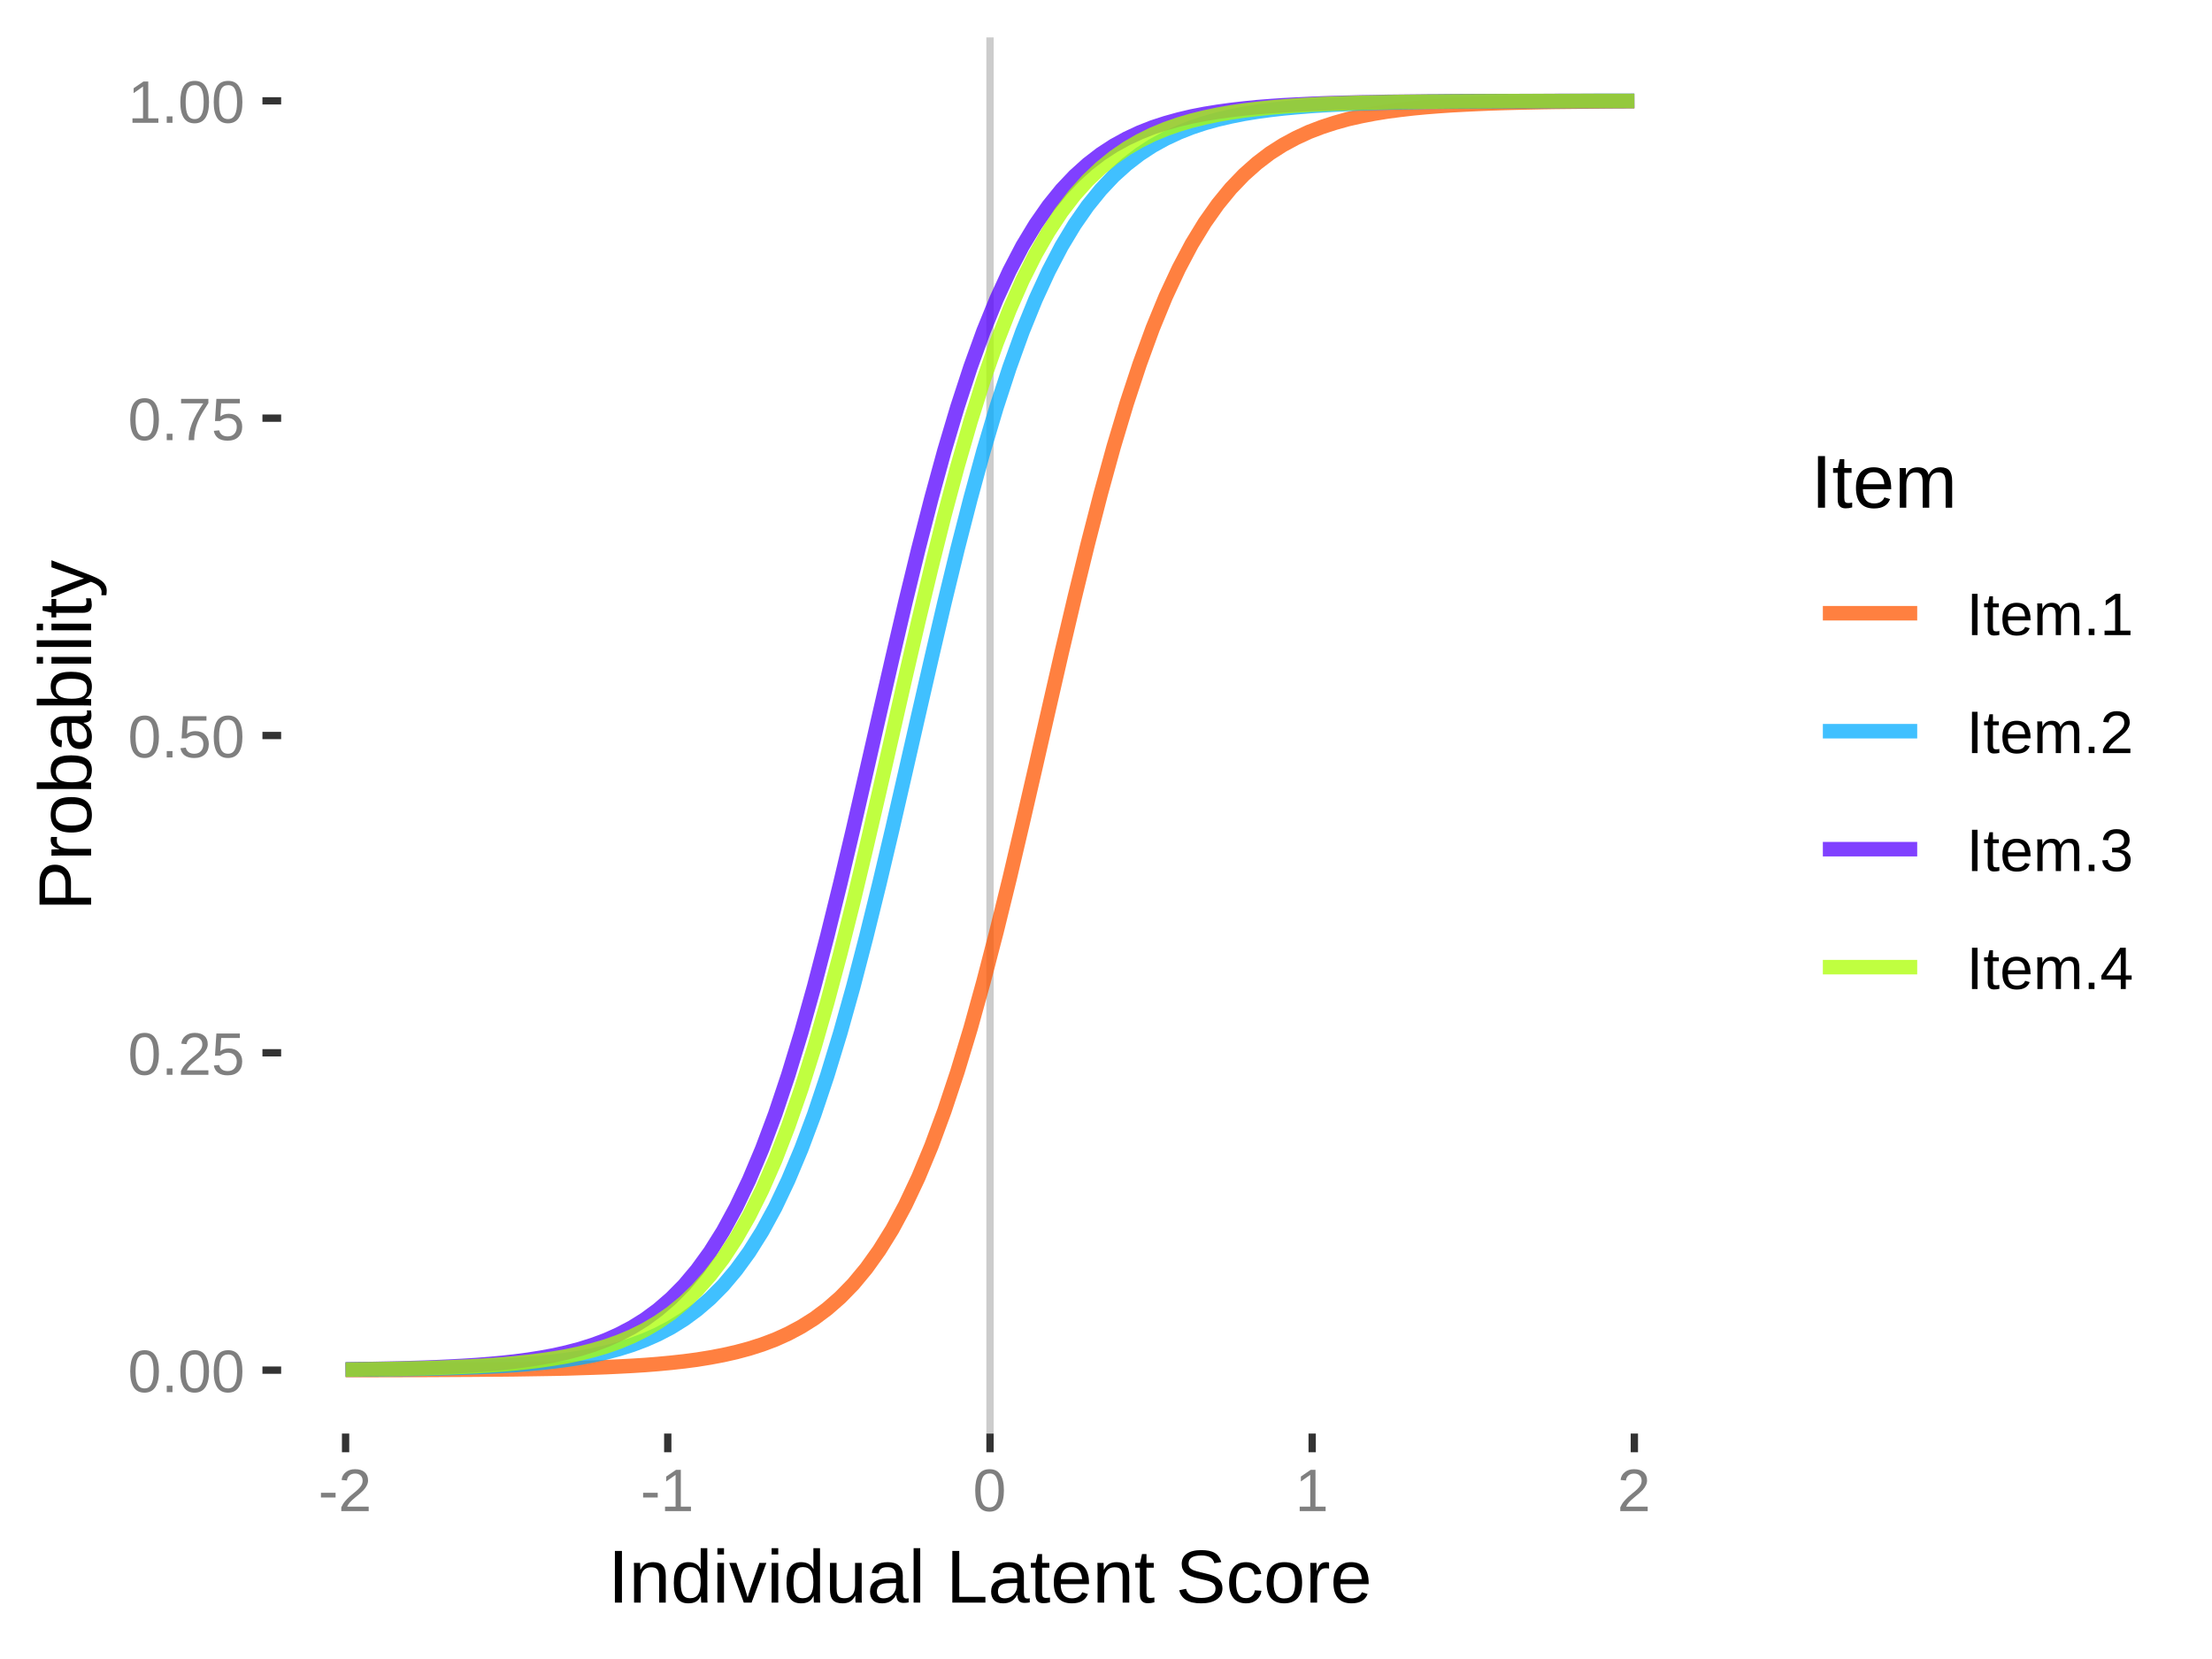
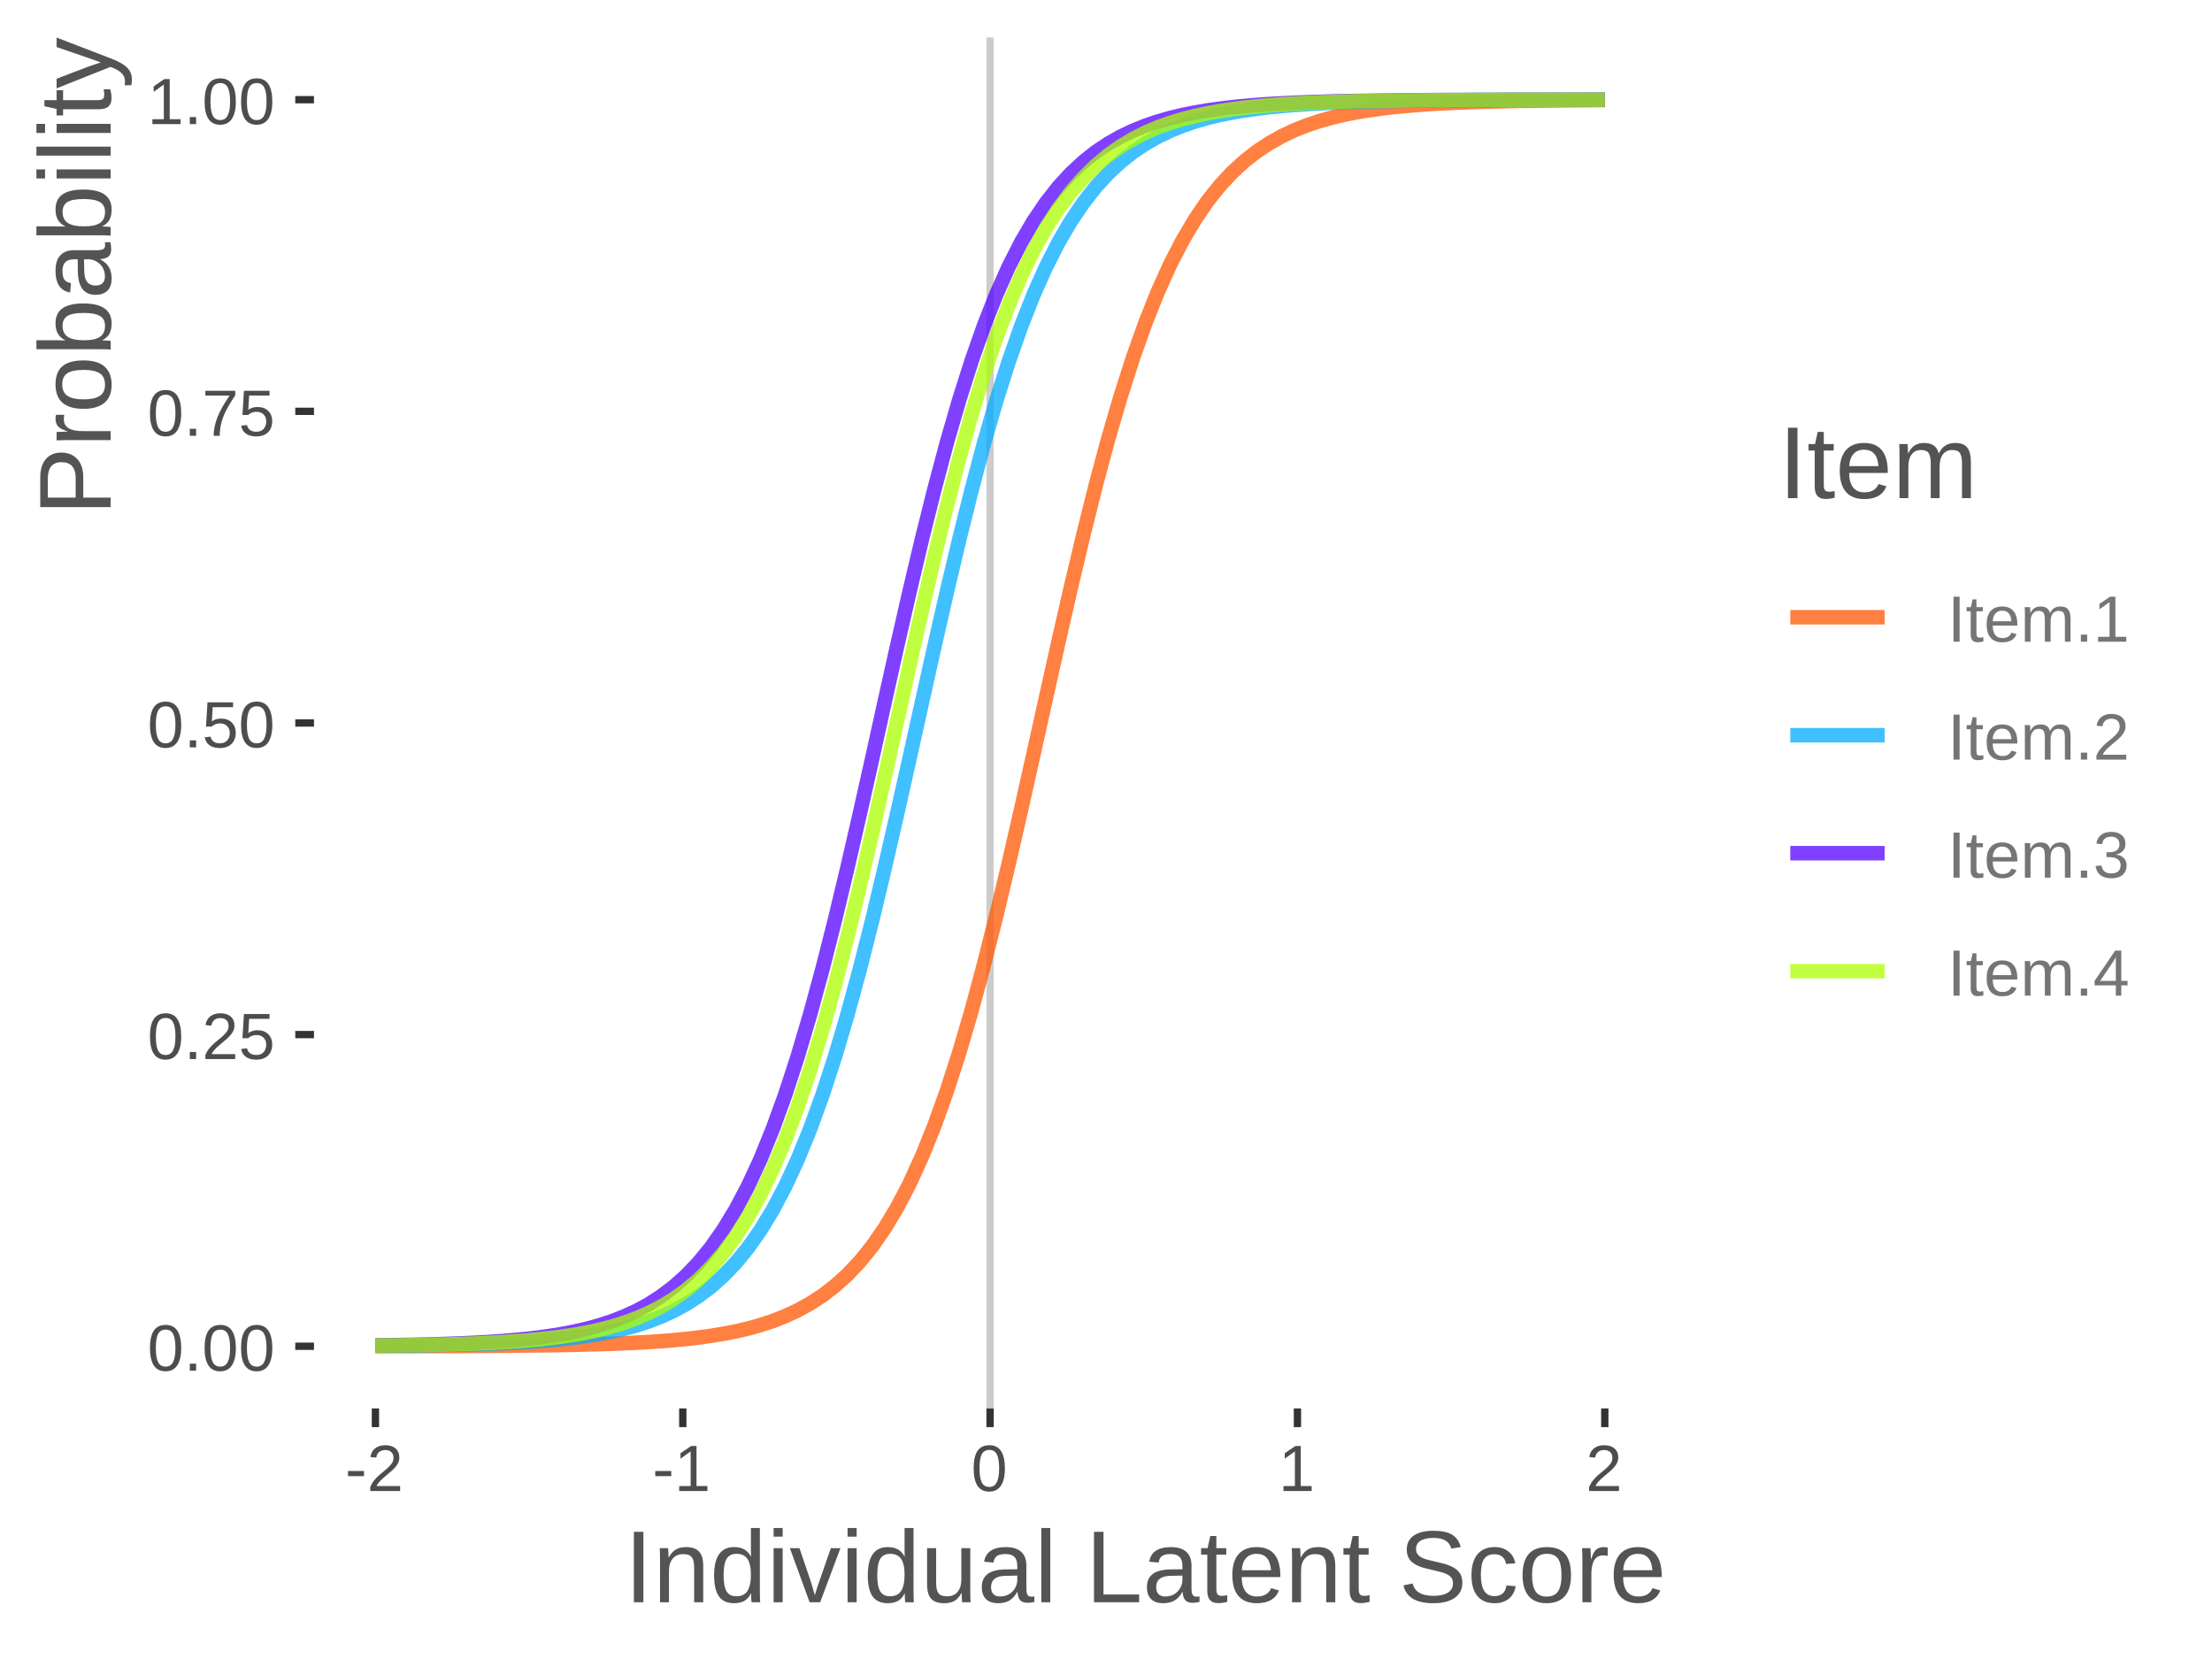
<svg xmlns="http://www.w3.org/2000/svg" viewBox="0 0 324.00 243.00">
  <defs>
    <style type="text/css">
    line, polyline, path, rect, circle {
      fill: none;
      stroke: #000000;
      stroke-linecap: round;
      stroke-linejoin: round;
      stroke-miterlimit: 10.00;
    }
  </style>
  </defs>
  <rect width="100%" height="100%" style="stroke: none; fill: none;" />
  <rect x="0.00" y="0.00" width="324.00" height="243.00" style="stroke-width: 1.07; stroke: none;" />
  <defs>
-     <clipPath id="cpNDEuMTgyM3wyNDguODMyfDIwOS45NzZ8NS40Nzk0NQ==">
-       <rect x="41.18" y="5.48" width="207.65" height="204.50" />
+     <clipPath id="cpNDUuOTg4fDI0NC4wNjF8MjA2LjMwNHw1LjQ3OTQ1">
+       <rect x="45.99" y="5.48" width="198.07" height="200.82" />
    </clipPath>
  </defs>
-   <line x1="145.01" y1="209.98" x2="145.01" y2="5.48" style="stroke-width: 1.07; stroke: #000000; stroke-opacity: 0.20; stroke-linecap: butt;" clip-path="url(#cpNDEuMTgyM3wyNDguODMyfDIwOS45NzZ8NS40Nzk0NQ==)" />
-   <polyline points="50.62,200.68 52.53,200.68 54.43,200.68 56.34,200.67 58.25,200.67 60.15,200.66 62.06,200.66 63.97,200.65 65.88,200.64 67.78,200.63 69.69,200.62 71.60,200.60 73.50,200.59 75.41,200.57 77.32,200.54 79.22,200.51 81.13,200.48 83.04,200.44 84.94,200.38 86.85,200.32 88.76,200.25 90.66,200.16 92.57,200.06 94.48,199.94 96.38,199.79 98.29,199.61 100.20,199.40 102.10,199.15 104.01,198.84 105.92,198.48 107.82,198.05 109.73,197.54 111.64,196.93 113.55,196.21 115.45,195.35 117.36,194.33 119.27,193.13 121.17,191.71 123.08,190.04 124.99,188.08 126.89,185.79 128.80,183.12 130.71,180.04 132.61,176.50 134.52,172.45 136.43,167.86 138.33,162.71 140.24,156.97 142.15,150.67 144.05,143.82 145.96,136.47 147.87,128.71 149.77,120.62 151.68,112.33 153.59,103.96 155.49,95.66 157.40,87.55 159.31,79.75 161.22,72.35 163.12,65.45 165.03,59.09 166.94,53.30 168.84,48.09 170.75,43.44 172.66,39.34 174.56,35.75 176.47,32.62 178.38,29.92 180.28,27.60 182.19,25.61 184.10,23.91 186.00,22.46 187.91,21.24 189.82,20.21 191.72,19.33 193.63,18.60 195.54,17.98 197.44,17.45 199.35,17.02 201.26,16.65 203.16,16.34 205.07,16.09 206.98,15.87 208.88,15.69 210.79,15.54 212.70,15.41 214.61,15.31 216.51,15.22 218.42,15.14 220.33,15.08 222.23,15.03 224.14,14.99 226.05,14.95 227.95,14.92 229.86,14.90 231.77,14.88 233.67,14.86 235.58,14.84 237.49,14.83 239.39,14.82 " style="stroke-width: 2.13; stroke: #FF5500; stroke-opacity: 0.75; stroke-linecap: butt;" clip-path="url(#cpNDEuMTgyM3wyNDguODMyfDIwOS45NzZ8NS40Nzk0NQ==)" />
-   <polyline points="50.62,200.62 52.53,200.61 54.43,200.59 56.34,200.57 58.25,200.54 60.15,200.52 62.06,200.48 63.97,200.44 65.88,200.39 67.78,200.33 69.69,200.26 71.60,200.17 73.50,200.07 75.41,199.95 77.32,199.80 79.22,199.63 81.13,199.42 83.04,199.17 84.94,198.88 86.85,198.52 88.76,198.10 90.66,197.60 92.57,197.00 94.48,196.28 96.38,195.44 98.29,194.44 100.20,193.25 102.10,191.85 104.01,190.21 105.92,188.28 107.82,186.02 109.73,183.40 111.64,180.36 113.55,176.86 115.45,172.86 117.36,168.32 119.27,163.22 121.17,157.55 123.08,151.30 124.99,144.49 126.89,137.19 128.80,129.46 130.71,121.40 132.61,113.13 134.52,104.76 136.43,96.45 138.33,88.31 140.24,80.47 142.15,73.04 144.05,66.09 145.96,59.67 147.87,53.83 149.77,48.56 151.68,43.86 153.59,39.71 155.49,36.07 157.40,32.90 159.31,30.16 161.22,27.80 163.12,25.78 165.03,24.06 166.94,22.59 168.84,21.35 170.75,20.30 172.66,19.41 174.56,18.66 176.47,18.03 178.38,17.50 180.28,17.06 182.19,16.68 184.10,16.37 186.00,16.11 187.91,15.89 189.82,15.71 191.72,15.55 193.63,15.42 195.54,15.32 197.44,15.23 199.35,15.15 201.26,15.09 203.16,15.04 205.07,14.99 206.98,14.96 208.88,14.92 210.79,14.90 212.70,14.88 214.61,14.86 216.51,14.85 218.42,14.83 220.33,14.82 222.23,14.81 224.14,14.81 226.05,14.80 227.95,14.80 229.86,14.79 231.77,14.79 233.67,14.78 235.58,14.78 237.49,14.78 239.39,14.78 " style="stroke-width: 2.13; stroke: #00AAFF; stroke-opacity: 0.75; stroke-linecap: butt;" clip-path="url(#cpNDEuMTgyM3wyNDguODMyfDIwOS45NzZ8NS40Nzk0NQ==)" />
-   <polyline points="50.62,200.57 52.53,200.54 54.43,200.52 56.34,200.48 58.25,200.44 60.15,200.39 62.06,200.33 63.97,200.26 65.88,200.17 67.78,200.07 69.69,199.95 71.60,199.80 73.50,199.63 75.41,199.42 77.32,199.17 79.22,198.87 81.13,198.52 83.04,198.09 84.94,197.59 86.85,196.99 88.76,196.28 90.66,195.43 92.57,194.43 94.48,193.24 96.38,191.84 98.29,190.19 100.20,188.26 102.10,186.00 104.01,183.37 105.92,180.33 107.82,176.83 109.73,172.82 111.64,168.28 113.55,163.18 115.45,157.50 117.36,151.24 119.27,144.43 121.17,137.13 123.08,129.40 124.99,121.33 126.89,113.06 128.80,104.69 130.71,96.38 132.61,88.24 134.52,80.41 136.43,72.98 138.33,66.03 140.24,59.62 142.15,53.78 144.05,48.52 145.96,43.83 147.87,39.68 149.77,36.04 151.68,32.88 153.59,30.14 155.49,27.79 157.40,25.77 159.31,24.05 161.22,22.58 163.12,21.34 165.03,20.29 166.94,19.40 168.84,18.65 170.75,18.03 172.66,17.50 174.56,17.05 176.47,16.68 178.38,16.37 180.28,16.11 182.19,15.89 184.10,15.70 186.00,15.55 187.91,15.42 189.82,15.32 191.72,15.23 193.63,15.15 195.54,15.09 197.44,15.04 199.35,14.99 201.26,14.96 203.16,14.92 205.07,14.90 206.98,14.88 208.88,14.86 210.79,14.85 212.70,14.83 214.61,14.82 216.51,14.81 218.42,14.81 220.33,14.80 222.23,14.80 224.14,14.79 226.05,14.79 227.95,14.78 229.86,14.78 231.77,14.78 233.67,14.78 235.58,14.78 237.49,14.78 239.39,14.77 " style="stroke-width: 2.13; stroke: #5500FF; stroke-opacity: 0.75; stroke-linecap: butt;" clip-path="url(#cpNDEuMTgyM3wyNDguODMyfDIwOS45NzZ8NS40Nzk0NQ==)" />
-   <polyline points="50.62,200.60 52.53,200.58 54.43,200.55 56.34,200.53 58.25,200.49 60.15,200.45 62.06,200.41 63.97,200.35 65.88,200.28 67.78,200.20 69.69,200.11 71.60,199.99 73.50,199.86 75.41,199.69 77.32,199.49 79.22,199.26 81.13,198.98 83.04,198.65 84.94,198.25 86.85,197.77 88.76,197.21 90.66,196.54 92.57,195.74 94.48,194.79 96.38,193.67 98.29,192.35 100.20,190.79 102.10,188.96 104.01,186.81 105.92,184.32 107.82,181.42 109.73,178.08 111.64,174.25 113.55,169.90 115.45,164.99 117.36,159.51 119.27,153.45 121.17,146.82 123.08,139.68 124.99,132.09 126.89,124.12 128.80,115.91 130.71,107.56 132.61,99.21 134.52,91.00 136.43,83.05 138.33,75.47 140.24,68.35 142.15,61.75 144.05,55.71 145.96,50.25 147.87,45.37 149.77,41.04 151.68,37.23 153.59,33.91 155.49,31.03 157.40,28.55 159.31,26.42 161.22,24.60 163.12,23.06 165.03,21.74 166.94,20.63 168.84,19.69 170.75,18.90 172.66,18.23 174.56,17.67 176.47,17.20 178.38,16.80 180.28,16.47 182.19,16.19 184.10,15.96 186.00,15.76 187.91,15.60 189.82,15.46 191.72,15.35 193.63,15.25 195.54,15.17 197.44,15.11 199.35,15.05 201.26,15.01 203.16,14.97 205.07,14.93 206.98,14.91 208.88,14.88 210.79,14.87 212.70,14.85 214.61,14.84 216.51,14.83 218.42,14.82 220.33,14.81 222.23,14.80 224.14,14.80 226.05,14.79 227.95,14.79 229.86,14.79 231.77,14.78 233.67,14.78 235.58,14.78 237.49,14.78 239.39,14.78 " style="stroke-width: 2.13; stroke: #AAFF00; stroke-opacity: 0.75; stroke-linecap: butt;" clip-path="url(#cpNDEuMTgyM3wyNDguODMyfDIwOS45NzZ8NS40Nzk0NQ==)" />
+   <line x1="145.02" y1="206.30" x2="145.02" y2="5.48" style="stroke-width: 1.07; stroke: #000000; stroke-opacity: 0.20; stroke-linecap: butt;" clip-path="url(#cpNDUuOTg4fDI0NC4wNjF8MjA2LjMwNHw1LjQ3OTQ1)" />
+   <polyline points="54.99,197.18 56.81,197.17 58.63,197.17 60.45,197.17 62.27,197.16 64.09,197.16 65.90,197.15 67.72,197.15 69.54,197.14 71.36,197.13 73.18,197.12 75.00,197.10 76.82,197.08 78.64,197.06 80.46,197.04 82.27,197.01 84.09,196.98 85.91,196.93 87.73,196.88 89.55,196.83 91.37,196.75 93.19,196.67 95.01,196.57 96.82,196.45 98.64,196.30 100.46,196.13 102.28,195.92 104.10,195.67 105.92,195.37 107.74,195.02 109.56,194.60 111.38,194.09 113.19,193.50 115.01,192.78 116.83,191.94 118.65,190.94 120.47,189.76 122.29,188.36 124.11,186.72 125.93,184.80 127.75,182.55 129.56,179.94 131.38,176.91 133.20,173.43 135.02,169.45 136.84,164.95 138.66,159.88 140.48,154.25 142.30,148.06 144.11,141.33 145.93,134.12 147.75,126.49 149.57,118.55 151.39,110.41 153.21,102.20 155.03,94.04 156.85,86.07 158.67,78.41 160.48,71.15 162.30,64.37 164.12,58.13 165.94,52.44 167.76,47.32 169.58,42.76 171.40,38.73 173.22,35.21 175.04,32.14 176.85,29.48 178.67,27.20 180.49,25.24 182.31,23.58 184.13,22.16 185.95,20.96 187.77,19.94 189.59,19.08 191.41,18.36 193.22,17.75 195.04,17.24 196.86,16.81 198.68,16.45 200.50,16.15 202.32,15.90 204.14,15.68 205.96,15.51 207.77,15.36 209.59,15.23 211.41,15.13 213.23,15.04 215.05,14.97 216.87,14.91 218.69,14.86 220.51,14.82 222.33,14.78 224.14,14.75 225.96,14.73 227.78,14.71 229.60,14.69 231.42,14.68 233.24,14.66 235.06,14.65 " style="stroke-width: 2.13; stroke: #FF5500; stroke-opacity: 0.75; stroke-linecap: butt;" clip-path="url(#cpNDUuOTg4fDI0NC4wNjF8MjA2LjMwNHw1LjQ3OTQ1)" />
+   <polyline points="54.99,197.12 56.81,197.10 58.63,197.09 60.45,197.07 62.27,197.04 64.09,197.01 65.90,196.98 67.72,196.94 69.54,196.89 71.36,196.83 73.18,196.76 75.00,196.68 76.82,196.58 78.64,196.46 80.46,196.31 82.27,196.14 84.09,195.94 85.91,195.69 87.73,195.40 89.55,195.05 91.37,194.64 93.19,194.15 95.01,193.56 96.82,192.86 98.64,192.03 100.46,191.04 102.28,189.88 104.10,188.51 105.92,186.89 107.74,185.00 109.56,182.78 111.38,180.20 113.19,177.22 115.01,173.78 116.83,169.85 118.65,165.40 120.47,160.39 122.29,154.82 124.11,148.68 125.93,142.00 127.75,134.83 129.56,127.24 131.38,119.32 133.20,111.19 135.02,102.98 136.84,94.81 138.66,86.82 140.48,79.13 142.30,71.83 144.11,65.00 145.93,58.70 147.75,52.96 149.57,47.79 151.39,43.17 153.21,39.10 155.03,35.52 156.85,32.41 158.67,29.72 160.48,27.40 162.30,25.42 164.12,23.73 165.94,22.28 167.76,21.06 169.58,20.03 171.40,19.16 173.22,18.42 175.04,17.80 176.85,17.28 178.67,16.85 180.49,16.48 182.31,16.18 184.13,15.92 185.95,15.70 187.77,15.52 189.59,15.37 191.41,15.25 193.22,15.14 195.04,15.05 196.86,14.98 198.68,14.92 200.50,14.86 202.32,14.82 204.14,14.79 205.96,14.76 207.77,14.73 209.59,14.71 211.41,14.69 213.23,14.68 215.05,14.66 216.87,14.65 218.69,14.65 220.51,14.64 222.33,14.63 224.14,14.63 225.96,14.62 227.78,14.62 229.60,14.62 231.42,14.62 233.24,14.61 235.06,14.61 " style="stroke-width: 2.13; stroke: #00AAFF; stroke-opacity: 0.75; stroke-linecap: butt;" clip-path="url(#cpNDUuOTg4fDI0NC4wNjF8MjA2LjMwNHw1LjQ3OTQ1)" />
+   <polyline points="54.99,197.07 56.81,197.04 58.63,197.01 60.45,196.98 62.27,196.94 64.09,196.89 65.90,196.83 67.72,196.76 69.54,196.68 71.36,196.58 73.18,196.46 75.00,196.31 76.82,196.14 78.64,195.94 80.46,195.69 82.27,195.40 84.09,195.05 85.91,194.64 87.73,194.14 89.55,193.55 91.37,192.85 93.19,192.02 95.01,191.04 96.82,189.87 98.64,188.50 100.46,186.88 102.28,184.98 104.10,182.76 105.92,180.18 107.74,177.19 109.56,173.75 111.38,169.82 113.19,165.36 115.01,160.35 116.83,154.77 118.65,148.62 120.47,141.94 122.29,134.77 124.11,127.17 125.93,119.25 127.75,111.12 129.56,102.91 131.38,94.74 133.20,86.76 135.02,79.06 136.84,71.77 138.66,64.94 140.48,58.65 142.30,52.91 144.11,47.75 145.93,43.14 147.75,39.06 149.57,35.49 151.39,32.39 153.21,29.70 155.03,27.38 156.85,25.40 158.67,23.71 160.48,22.27 162.30,21.05 164.12,20.02 165.94,19.15 167.76,18.42 169.58,17.80 171.40,17.28 173.22,16.84 175.04,16.48 176.85,16.17 178.67,15.92 180.49,15.70 182.31,15.52 184.13,15.37 185.95,15.24 187.77,15.14 189.59,15.05 191.41,14.98 193.22,14.92 195.04,14.86 196.86,14.82 198.68,14.79 200.50,14.76 202.32,14.73 204.14,14.71 205.96,14.69 207.77,14.68 209.59,14.66 211.41,14.65 213.23,14.65 215.05,14.64 216.87,14.63 218.69,14.63 220.51,14.62 222.33,14.62 224.14,14.62 225.96,14.62 227.78,14.61 229.60,14.61 231.42,14.61 233.24,14.61 235.06,14.61 " style="stroke-width: 2.13; stroke: #5500FF; stroke-opacity: 0.75; stroke-linecap: butt;" clip-path="url(#cpNDUuOTg4fDI0NC4wNjF8MjA2LjMwNHw1LjQ3OTQ1)" />
+   <polyline points="54.99,197.09 56.81,197.07 58.63,197.05 60.45,197.02 62.27,196.99 64.09,196.95 65.90,196.91 67.72,196.85 69.54,196.79 71.36,196.71 73.18,196.61 75.00,196.50 76.82,196.37 78.64,196.20 80.46,196.01 82.27,195.78 84.09,195.51 85.91,195.18 87.73,194.79 89.55,194.32 91.37,193.77 93.19,193.11 95.01,192.32 96.82,191.39 98.64,190.29 100.46,188.99 102.28,187.46 104.10,185.66 105.92,183.56 107.74,181.11 109.56,178.26 111.38,174.98 113.19,171.22 115.01,166.95 116.83,162.13 118.65,156.74 120.47,150.79 122.29,144.29 124.11,137.27 125.93,129.81 127.75,121.99 129.56,113.92 131.38,105.72 133.20,97.53 135.02,89.46 136.84,81.66 138.66,74.21 140.48,67.22 142.30,60.74 144.11,54.81 145.93,49.45 147.75,44.65 149.57,40.40 151.39,36.66 153.21,33.40 155.03,30.57 156.85,28.14 158.67,26.05 160.48,24.26 162.30,22.74 164.12,21.45 165.94,20.36 167.76,19.43 169.58,18.65 171.40,18.00 173.22,17.45 175.04,16.99 176.85,16.60 178.67,16.27 180.49,16.00 182.31,15.77 184.13,15.58 185.95,15.42 187.77,15.28 189.59,15.17 191.41,15.08 193.22,15.00 195.04,14.94 196.86,14.88 198.68,14.83 200.50,14.80 202.32,14.76 204.14,14.74 205.96,14.72 207.77,14.70 209.59,14.68 211.41,14.67 213.23,14.66 215.05,14.65 216.87,14.64 218.69,14.63 220.51,14.63 222.33,14.63 224.14,14.62 225.96,14.62 227.78,14.62 229.60,14.61 231.42,14.61 233.24,14.61 235.06,14.61 " style="stroke-width: 2.13; stroke: #AAFF00; stroke-opacity: 0.75; stroke-linecap: butt;" clip-path="url(#cpNDUuOTg4fDI0NC4wNjF8MjA2LjMwNHw1LjQ3OTQ1)" />
  <defs>
    <clipPath id="cpMHwzMjR8MjQzfDA=">
      <rect x="0.00" y="0.00" width="324.00" height="243.00" />
    </clipPath>
  </defs>
  <g clip-path="url(#cpMHwzMjR8MjQzfDA=)">
-     <text x="18.73" y="203.91" style="font-size: 8.80px; fill: #7F7F7F; font-family: Arial;" textLength="17.52px" lengthAdjust="spacingAndGlyphs">0.00</text>
+     <text x="21.59" y="200.77" style="font-size: 9.60px; fill: #4D4D4D; font-family: Arial;" textLength="19.46px" lengthAdjust="spacingAndGlyphs">0.00</text>
  </g>
  <g clip-path="url(#cpMHwzMjR8MjQzfDA=)">
-     <text x="18.73" y="157.43" style="font-size: 8.80px; fill: #7F7F7F; font-family: Arial;" textLength="17.52px" lengthAdjust="spacingAndGlyphs">0.25</text>
+     <text x="21.59" y="155.12" style="font-size: 9.60px; fill: #4D4D4D; font-family: Arial;" textLength="19.46px" lengthAdjust="spacingAndGlyphs">0.25</text>
  </g>
  <g clip-path="url(#cpMHwzMjR8MjQzfDA=)">
-     <text x="18.73" y="110.95" style="font-size: 8.80px; fill: #7F7F7F; font-family: Arial;" textLength="17.52px" lengthAdjust="spacingAndGlyphs">0.50</text>
+     <text x="21.59" y="109.47" style="font-size: 9.60px; fill: #4D4D4D; font-family: Arial;" textLength="19.46px" lengthAdjust="spacingAndGlyphs">0.50</text>
  </g>
  <g clip-path="url(#cpMHwzMjR8MjQzfDA=)">
-     <text x="18.73" y="64.47" style="font-size: 8.80px; fill: #7F7F7F; font-family: Arial;" textLength="17.52px" lengthAdjust="spacingAndGlyphs">0.75</text>
+     <text x="21.59" y="63.83" style="font-size: 9.60px; fill: #4D4D4D; font-family: Arial;" textLength="19.46px" lengthAdjust="spacingAndGlyphs">0.75</text>
  </g>
  <g clip-path="url(#cpMHwzMjR8MjQzfDA=)">
-     <text x="18.73" y="17.99" style="font-size: 8.80px; fill: #7F7F7F; font-family: Arial;" textLength="17.52px" lengthAdjust="spacingAndGlyphs">1.00</text>
+     <text x="21.59" y="18.18" style="font-size: 9.60px; fill: #4D4D4D; font-family: Arial;" textLength="19.46px" lengthAdjust="spacingAndGlyphs">1.00</text>
  </g>
-   <polyline points="38.44,200.69 41.18,200.69 " style="stroke-width: 1.07; stroke: #333333; stroke-linecap: butt;" clip-path="url(#cpMHwzMjR8MjQzfDA=)" />
-   <polyline points="38.44,154.21 41.18,154.21 " style="stroke-width: 1.07; stroke: #333333; stroke-linecap: butt;" clip-path="url(#cpMHwzMjR8MjQzfDA=)" />
-   <polyline points="38.44,107.73 41.18,107.73 " style="stroke-width: 1.07; stroke: #333333; stroke-linecap: butt;" clip-path="url(#cpMHwzMjR8MjQzfDA=)" />
-   <polyline points="38.44,61.25 41.18,61.25 " style="stroke-width: 1.07; stroke: #333333; stroke-linecap: butt;" clip-path="url(#cpMHwzMjR8MjQzfDA=)" />
-   <polyline points="38.44,14.77 41.18,14.77 " style="stroke-width: 1.07; stroke: #333333; stroke-linecap: butt;" clip-path="url(#cpMHwzMjR8MjQzfDA=)" />
-   <polyline points="50.62,212.72 50.62,209.98 " style="stroke-width: 1.07; stroke: #333333; stroke-linecap: butt;" clip-path="url(#cpMHwzMjR8MjQzfDA=)" />
-   <polyline points="97.81,212.72 97.81,209.98 " style="stroke-width: 1.07; stroke: #333333; stroke-linecap: butt;" clip-path="url(#cpMHwzMjR8MjQzfDA=)" />
-   <polyline points="145.01,212.72 145.01,209.98 " style="stroke-width: 1.07; stroke: #333333; stroke-linecap: butt;" clip-path="url(#cpMHwzMjR8MjQzfDA=)" />
-   <polyline points="192.20,212.72 192.20,209.98 " style="stroke-width: 1.07; stroke: #333333; stroke-linecap: butt;" clip-path="url(#cpMHwzMjR8MjQzfDA=)" />
-   <polyline points="239.39,212.72 239.39,209.98 " style="stroke-width: 1.07; stroke: #333333; stroke-linecap: butt;" clip-path="url(#cpMHwzMjR8MjQzfDA=)" />
+   <polyline points="43.25,197.19 45.99,197.19 " style="stroke-width: 1.07; stroke: #333333; stroke-linecap: butt;" clip-path="url(#cpMHwzMjR8MjQzfDA=)" />
+   <polyline points="43.25,151.54 45.99,151.54 " style="stroke-width: 1.07; stroke: #333333; stroke-linecap: butt;" clip-path="url(#cpMHwzMjR8MjQzfDA=)" />
+   <polyline points="43.25,105.90 45.99,105.90 " style="stroke-width: 1.07; stroke: #333333; stroke-linecap: butt;" clip-path="url(#cpMHwzMjR8MjQzfDA=)" />
+   <polyline points="43.25,60.25 45.99,60.25 " style="stroke-width: 1.07; stroke: #333333; stroke-linecap: butt;" clip-path="url(#cpMHwzMjR8MjQzfDA=)" />
+   <polyline points="43.25,14.60 45.99,14.60 " style="stroke-width: 1.07; stroke: #333333; stroke-linecap: butt;" clip-path="url(#cpMHwzMjR8MjQzfDA=)" />
+   <polyline points="54.99,209.04 54.99,206.30 " style="stroke-width: 1.07; stroke: #333333; stroke-linecap: butt;" clip-path="url(#cpMHwzMjR8MjQzfDA=)" />
+   <polyline points="100.01,209.04 100.01,206.30 " style="stroke-width: 1.07; stroke: #333333; stroke-linecap: butt;" clip-path="url(#cpMHwzMjR8MjQzfDA=)" />
+   <polyline points="145.02,209.04 145.02,206.30 " style="stroke-width: 1.07; stroke: #333333; stroke-linecap: butt;" clip-path="url(#cpMHwzMjR8MjQzfDA=)" />
+   <polyline points="190.04,209.04 190.04,206.30 " style="stroke-width: 1.07; stroke: #333333; stroke-linecap: butt;" clip-path="url(#cpMHwzMjR8MjQzfDA=)" />
+   <polyline points="235.06,209.04 235.06,206.30 " style="stroke-width: 1.07; stroke: #333333; stroke-linecap: butt;" clip-path="url(#cpMHwzMjR8MjQzfDA=)" />
  <g clip-path="url(#cpMHwzMjR8MjQzfDA=)">
-     <text x="46.62" y="221.34" style="font-size: 8.80px; fill: #7F7F7F; font-family: Arial;" textLength="8.00px" lengthAdjust="spacingAndGlyphs">-2</text>
+     <text x="50.55" y="218.39" style="font-size: 9.60px; fill: #4D4D4D; font-family: Arial;" textLength="8.89px" lengthAdjust="spacingAndGlyphs">-2</text>
  </g>
  <g clip-path="url(#cpMHwzMjR8MjQzfDA=)">
-     <text x="93.81" y="221.34" style="font-size: 8.80px; fill: #7F7F7F; font-family: Arial;" textLength="8.00px" lengthAdjust="spacingAndGlyphs">-1</text>
+     <text x="95.56" y="218.39" style="font-size: 9.60px; fill: #4D4D4D; font-family: Arial;" textLength="8.89px" lengthAdjust="spacingAndGlyphs">-1</text>
  </g>
  <g clip-path="url(#cpMHwzMjR8MjQzfDA=)">
-     <text x="142.50" y="221.34" style="font-size: 8.80px; fill: #7F7F7F; font-family: Arial;" textLength="5.01px" lengthAdjust="spacingAndGlyphs">0</text>
+     <text x="142.24" y="218.39" style="font-size: 9.60px; fill: #4D4D4D; font-family: Arial;" textLength="5.56px" lengthAdjust="spacingAndGlyphs">0</text>
  </g>
  <g clip-path="url(#cpMHwzMjR8MjQzfDA=)">
-     <text x="189.70" y="221.34" style="font-size: 8.80px; fill: #7F7F7F; font-family: Arial;" textLength="5.01px" lengthAdjust="spacingAndGlyphs">1</text>
+     <text x="187.26" y="218.39" style="font-size: 9.60px; fill: #4D4D4D; font-family: Arial;" textLength="5.56px" lengthAdjust="spacingAndGlyphs">1</text>
  </g>
  <g clip-path="url(#cpMHwzMjR8MjQzfDA=)">
-     <text x="236.89" y="221.34" style="font-size: 8.80px; fill: #7F7F7F; font-family: Arial;" textLength="5.01px" lengthAdjust="spacingAndGlyphs">2</text>
+     <text x="232.28" y="218.39" style="font-size: 9.60px; fill: #4D4D4D; font-family: Arial;" textLength="5.56px" lengthAdjust="spacingAndGlyphs">2</text>
  </g>
  <g clip-path="url(#cpMHwzMjR8MjQzfDA=)">
-     <text x="89.05" y="234.74" style="font-size: 11.00px; font-family: Arial;" textLength="111.91px" lengthAdjust="spacingAndGlyphs">Individual Latent Score</text>
+     <text x="91.46" y="234.69" style="font-size: 15.00px; fill: #545454; font-family: Arial;" textLength="152.60px" lengthAdjust="spacingAndGlyphs">Individual Latent Score</text>
  </g>
  <g clip-path="url(#cpMHwzMjR8MjQzfDA=)">
-     <text transform="translate(13.35,133.41) rotate(-90)" style="font-size: 11.00px; font-family: Arial;" textLength="51.36px" lengthAdjust="spacingAndGlyphs">Probability</text>
+     <text transform="translate(16.21,75.51) rotate(-90)" style="font-size: 15.00px; fill: #545454; font-family: Arial;" textLength="70.03px" lengthAdjust="spacingAndGlyphs">Probability</text>
  </g>
-   <rect x="259.79" y="59.68" width="58.73" height="96.10" style="stroke-width: 1.07; stroke: none;" clip-path="url(#cpMHwzMjR8MjQzfDA=)" />
+   <rect x="255.02" y="55.41" width="63.50" height="100.96" style="stroke-width: 1.07; stroke: none;" clip-path="url(#cpMHwzMjR8MjQzfDA=)" />
  <g clip-path="url(#cpMHwzMjR8MjQzfDA=)">
-     <text x="265.27" y="74.37" style="font-size: 11.00px; font-family: Arial;" textLength="21.39px" lengthAdjust="spacingAndGlyphs">Item</text>
+     <text x="260.50" y="72.96" style="font-size: 15.00px; fill: #545454; font-family: Arial;" textLength="29.17px" lengthAdjust="spacingAndGlyphs">Item</text>
  </g>
-   <rect x="265.27" y="81.18" width="17.28" height="17.28" style="stroke-width: 1.07; stroke: none;" clip-path="url(#cpMHwzMjR8MjQzfDA=)" />
-   <line x1="267.00" y1="89.82" x2="280.82" y2="89.82" style="stroke-width: 2.13; stroke: #FF5500; stroke-opacity: 0.75; stroke-linecap: butt;" clip-path="url(#cpMHwzMjR8MjQzfDA=)" />
-   <rect x="265.27" y="98.46" width="17.28" height="17.28" style="stroke-width: 1.07; stroke: none;" clip-path="url(#cpMHwzMjR8MjQzfDA=)" />
-   <line x1="267.00" y1="107.10" x2="280.82" y2="107.10" style="stroke-width: 2.13; stroke: #00AAFF; stroke-opacity: 0.75; stroke-linecap: butt;" clip-path="url(#cpMHwzMjR8MjQzfDA=)" />
-   <rect x="265.27" y="115.74" width="17.28" height="17.28" style="stroke-width: 1.07; stroke: none;" clip-path="url(#cpMHwzMjR8MjQzfDA=)" />
-   <line x1="267.00" y1="124.38" x2="280.82" y2="124.38" style="stroke-width: 2.13; stroke: #5500FF; stroke-opacity: 0.75; stroke-linecap: butt;" clip-path="url(#cpMHwzMjR8MjQzfDA=)" />
-   <rect x="265.27" y="133.02" width="17.28" height="17.28" style="stroke-width: 1.07; stroke: none;" clip-path="url(#cpMHwzMjR8MjQzfDA=)" />
-   <line x1="267.00" y1="141.66" x2="280.82" y2="141.66" style="stroke-width: 2.13; stroke: #AAFF00; stroke-opacity: 0.75; stroke-linecap: butt;" clip-path="url(#cpMHwzMjR8MjQzfDA=)" />
+   <rect x="260.50" y="81.77" width="17.28" height="17.28" style="stroke-width: 1.07; stroke: none;" clip-path="url(#cpMHwzMjR8MjQzfDA=)" />
+   <line x1="262.23" y1="90.41" x2="276.05" y2="90.41" style="stroke-width: 2.13; stroke: #FF5500; stroke-opacity: 0.75; stroke-linecap: butt;" clip-path="url(#cpMHwzMjR8MjQzfDA=)" />
+   <rect x="260.50" y="99.05" width="17.28" height="17.28" style="stroke-width: 1.07; stroke: none;" clip-path="url(#cpMHwzMjR8MjQzfDA=)" />
+   <line x1="262.23" y1="107.69" x2="276.05" y2="107.69" style="stroke-width: 2.13; stroke: #00AAFF; stroke-opacity: 0.75; stroke-linecap: butt;" clip-path="url(#cpMHwzMjR8MjQzfDA=)" />
+   <rect x="260.50" y="116.33" width="17.28" height="17.28" style="stroke-width: 1.07; stroke: none;" clip-path="url(#cpMHwzMjR8MjQzfDA=)" />
+   <line x1="262.23" y1="124.97" x2="276.05" y2="124.97" style="stroke-width: 2.13; stroke: #5500FF; stroke-opacity: 0.75; stroke-linecap: butt;" clip-path="url(#cpMHwzMjR8MjQzfDA=)" />
+   <rect x="260.50" y="133.61" width="17.28" height="17.28" style="stroke-width: 1.07; stroke: none;" clip-path="url(#cpMHwzMjR8MjQzfDA=)" />
+   <line x1="262.23" y1="142.25" x2="276.05" y2="142.25" style="stroke-width: 2.13; stroke: #AAFF00; stroke-opacity: 0.75; stroke-linecap: butt;" clip-path="url(#cpMHwzMjR8MjQzfDA=)" />
  <g clip-path="url(#cpMHwzMjR8MjQzfDA=)">
-     <text x="288.03" y="93.03" style="font-size: 8.80px; font-family: Arial;" textLength="25.01px" lengthAdjust="spacingAndGlyphs">Item.1</text>
+     <text x="285.25" y="93.99" style="font-size: 9.60px; fill: #757575; font-family: Arial;" textLength="27.79px" lengthAdjust="spacingAndGlyphs">Item.1</text>
  </g>
  <g clip-path="url(#cpMHwzMjR8MjQzfDA=)">
-     <text x="288.03" y="110.31" style="font-size: 8.80px; font-family: Arial;" textLength="25.01px" lengthAdjust="spacingAndGlyphs">Item.2</text>
+     <text x="285.25" y="111.27" style="font-size: 9.60px; fill: #757575; font-family: Arial;" textLength="27.79px" lengthAdjust="spacingAndGlyphs">Item.2</text>
  </g>
  <g clip-path="url(#cpMHwzMjR8MjQzfDA=)">
-     <text x="288.03" y="127.59" style="font-size: 8.80px; font-family: Arial;" textLength="25.01px" lengthAdjust="spacingAndGlyphs">Item.3</text>
+     <text x="285.25" y="128.55" style="font-size: 9.60px; fill: #757575; font-family: Arial;" textLength="27.79px" lengthAdjust="spacingAndGlyphs">Item.3</text>
  </g>
  <g clip-path="url(#cpMHwzMjR8MjQzfDA=)">
-     <text x="288.03" y="144.87" style="font-size: 8.80px; font-family: Arial;" textLength="25.01px" lengthAdjust="spacingAndGlyphs">Item.4</text>
+     <text x="285.25" y="145.83" style="font-size: 9.60px; fill: #757575; font-family: Arial;" textLength="27.79px" lengthAdjust="spacingAndGlyphs">Item.4</text>
  </g>
</svg>
